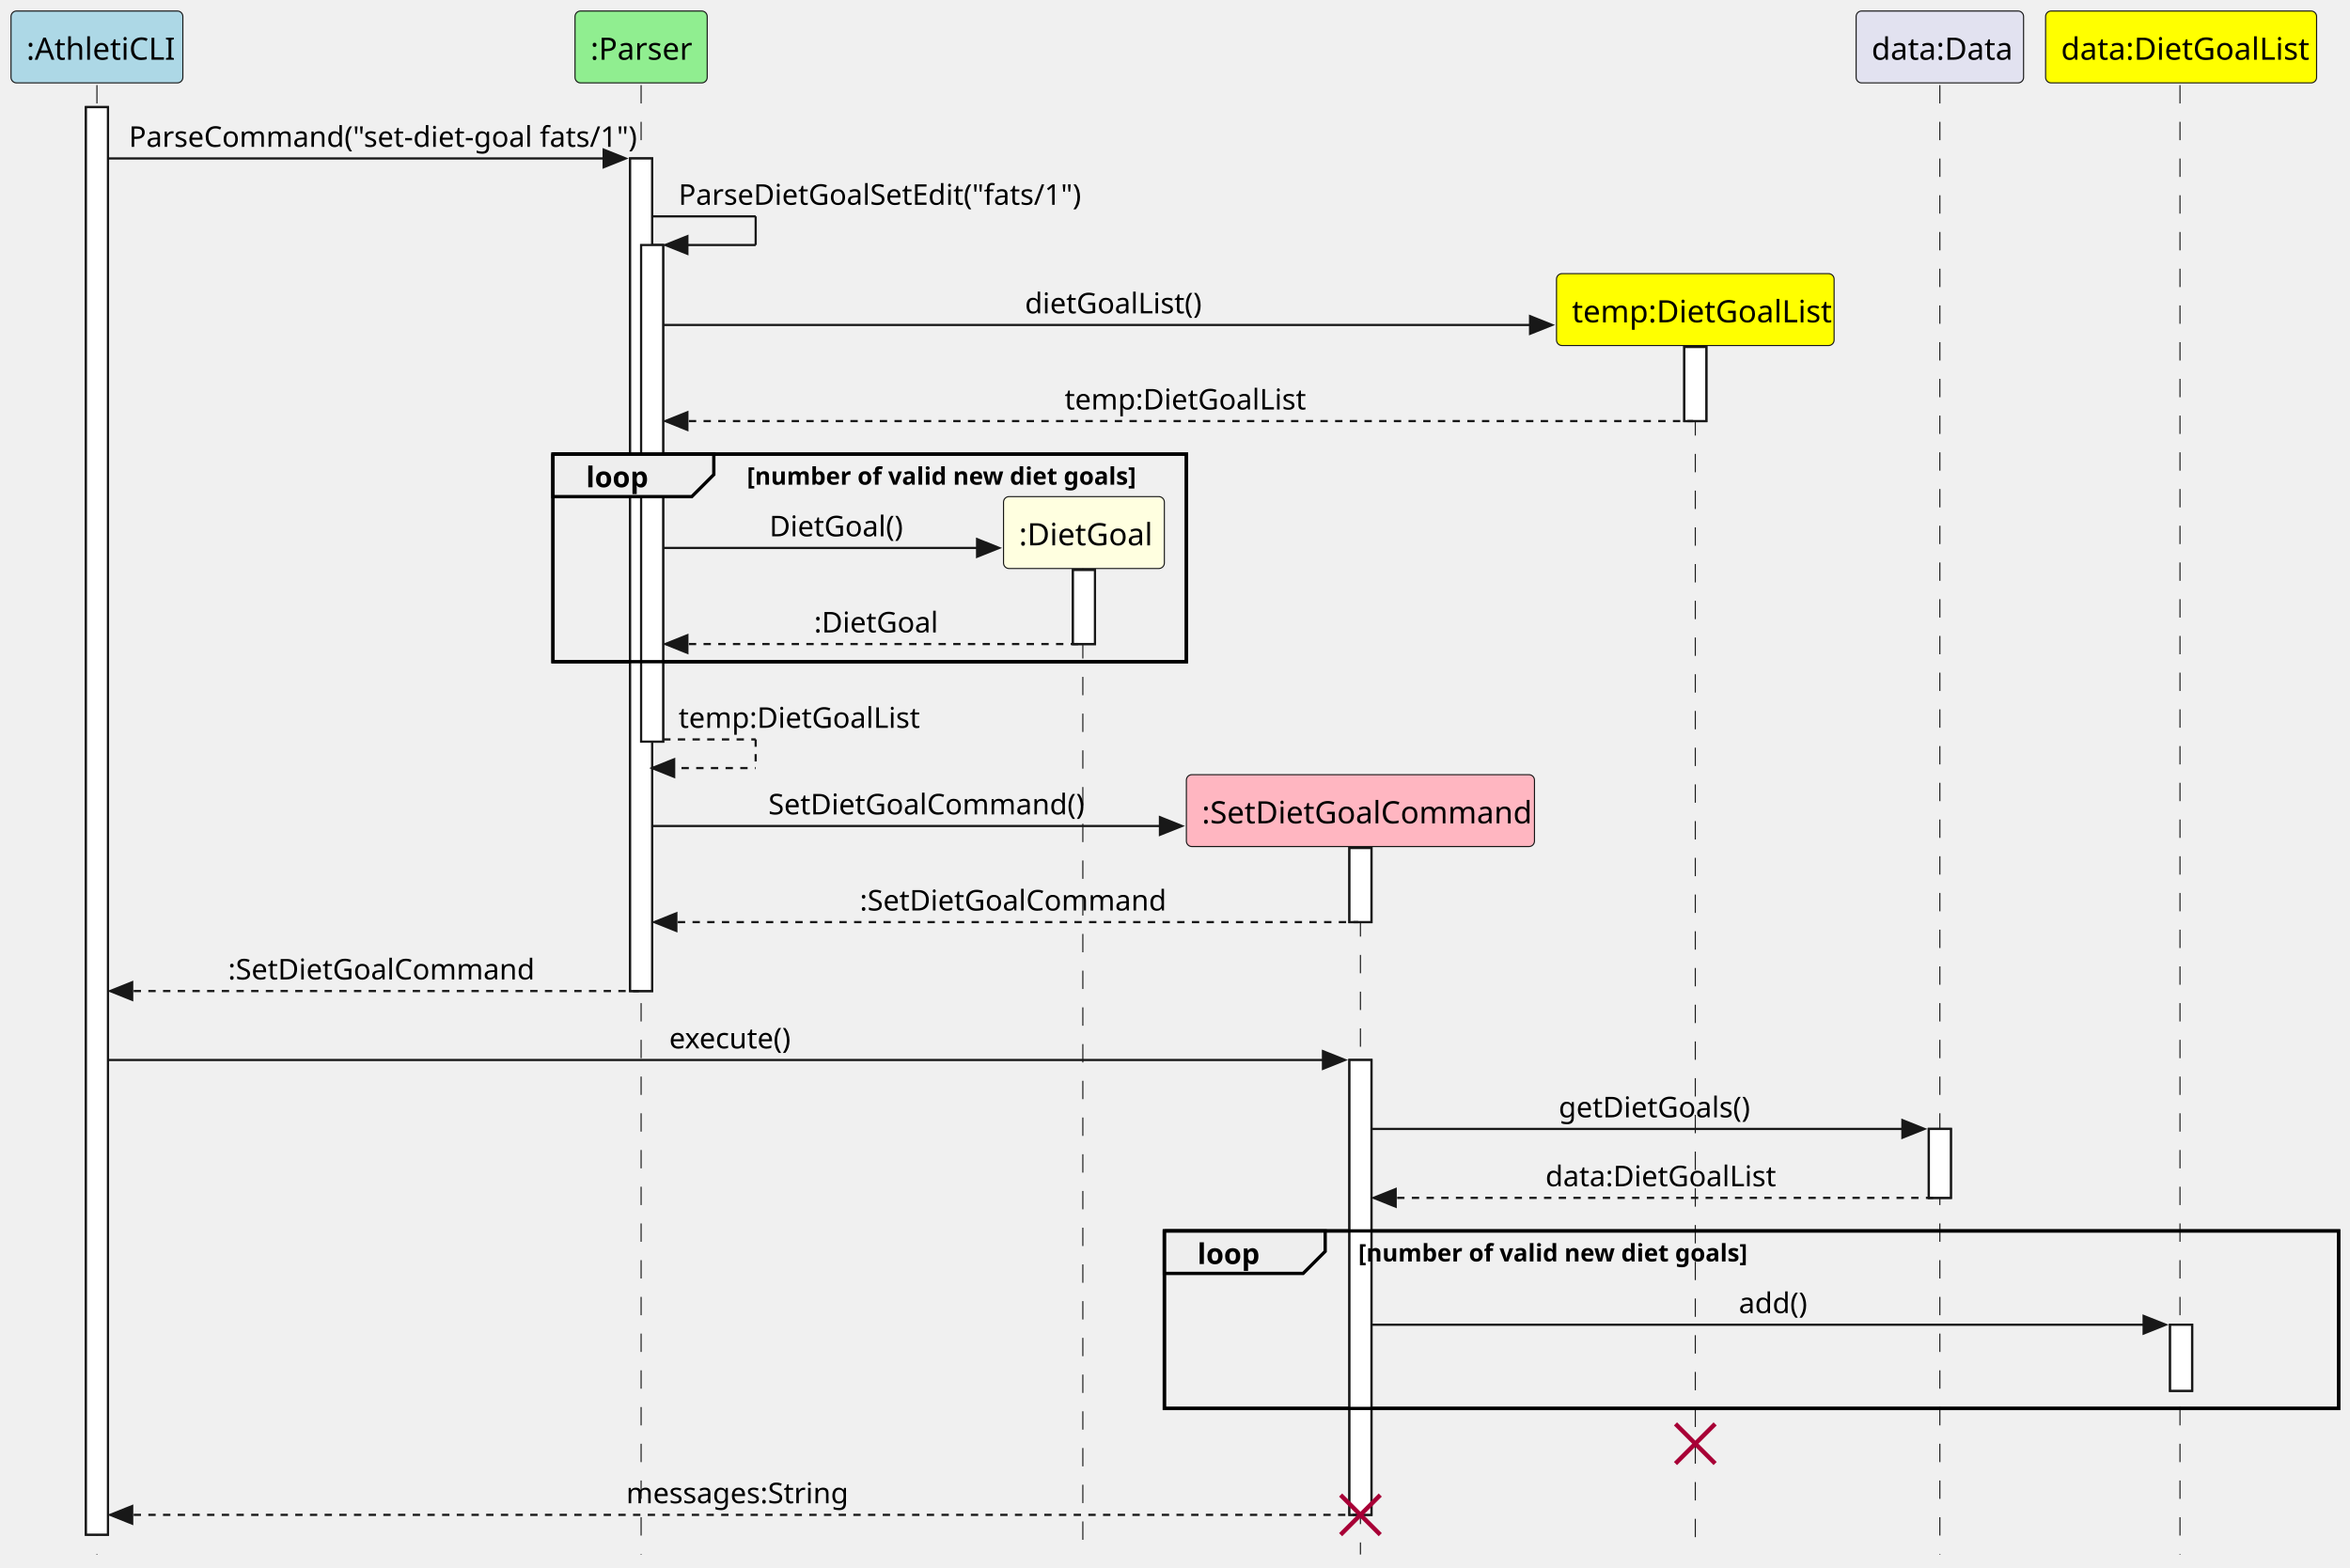
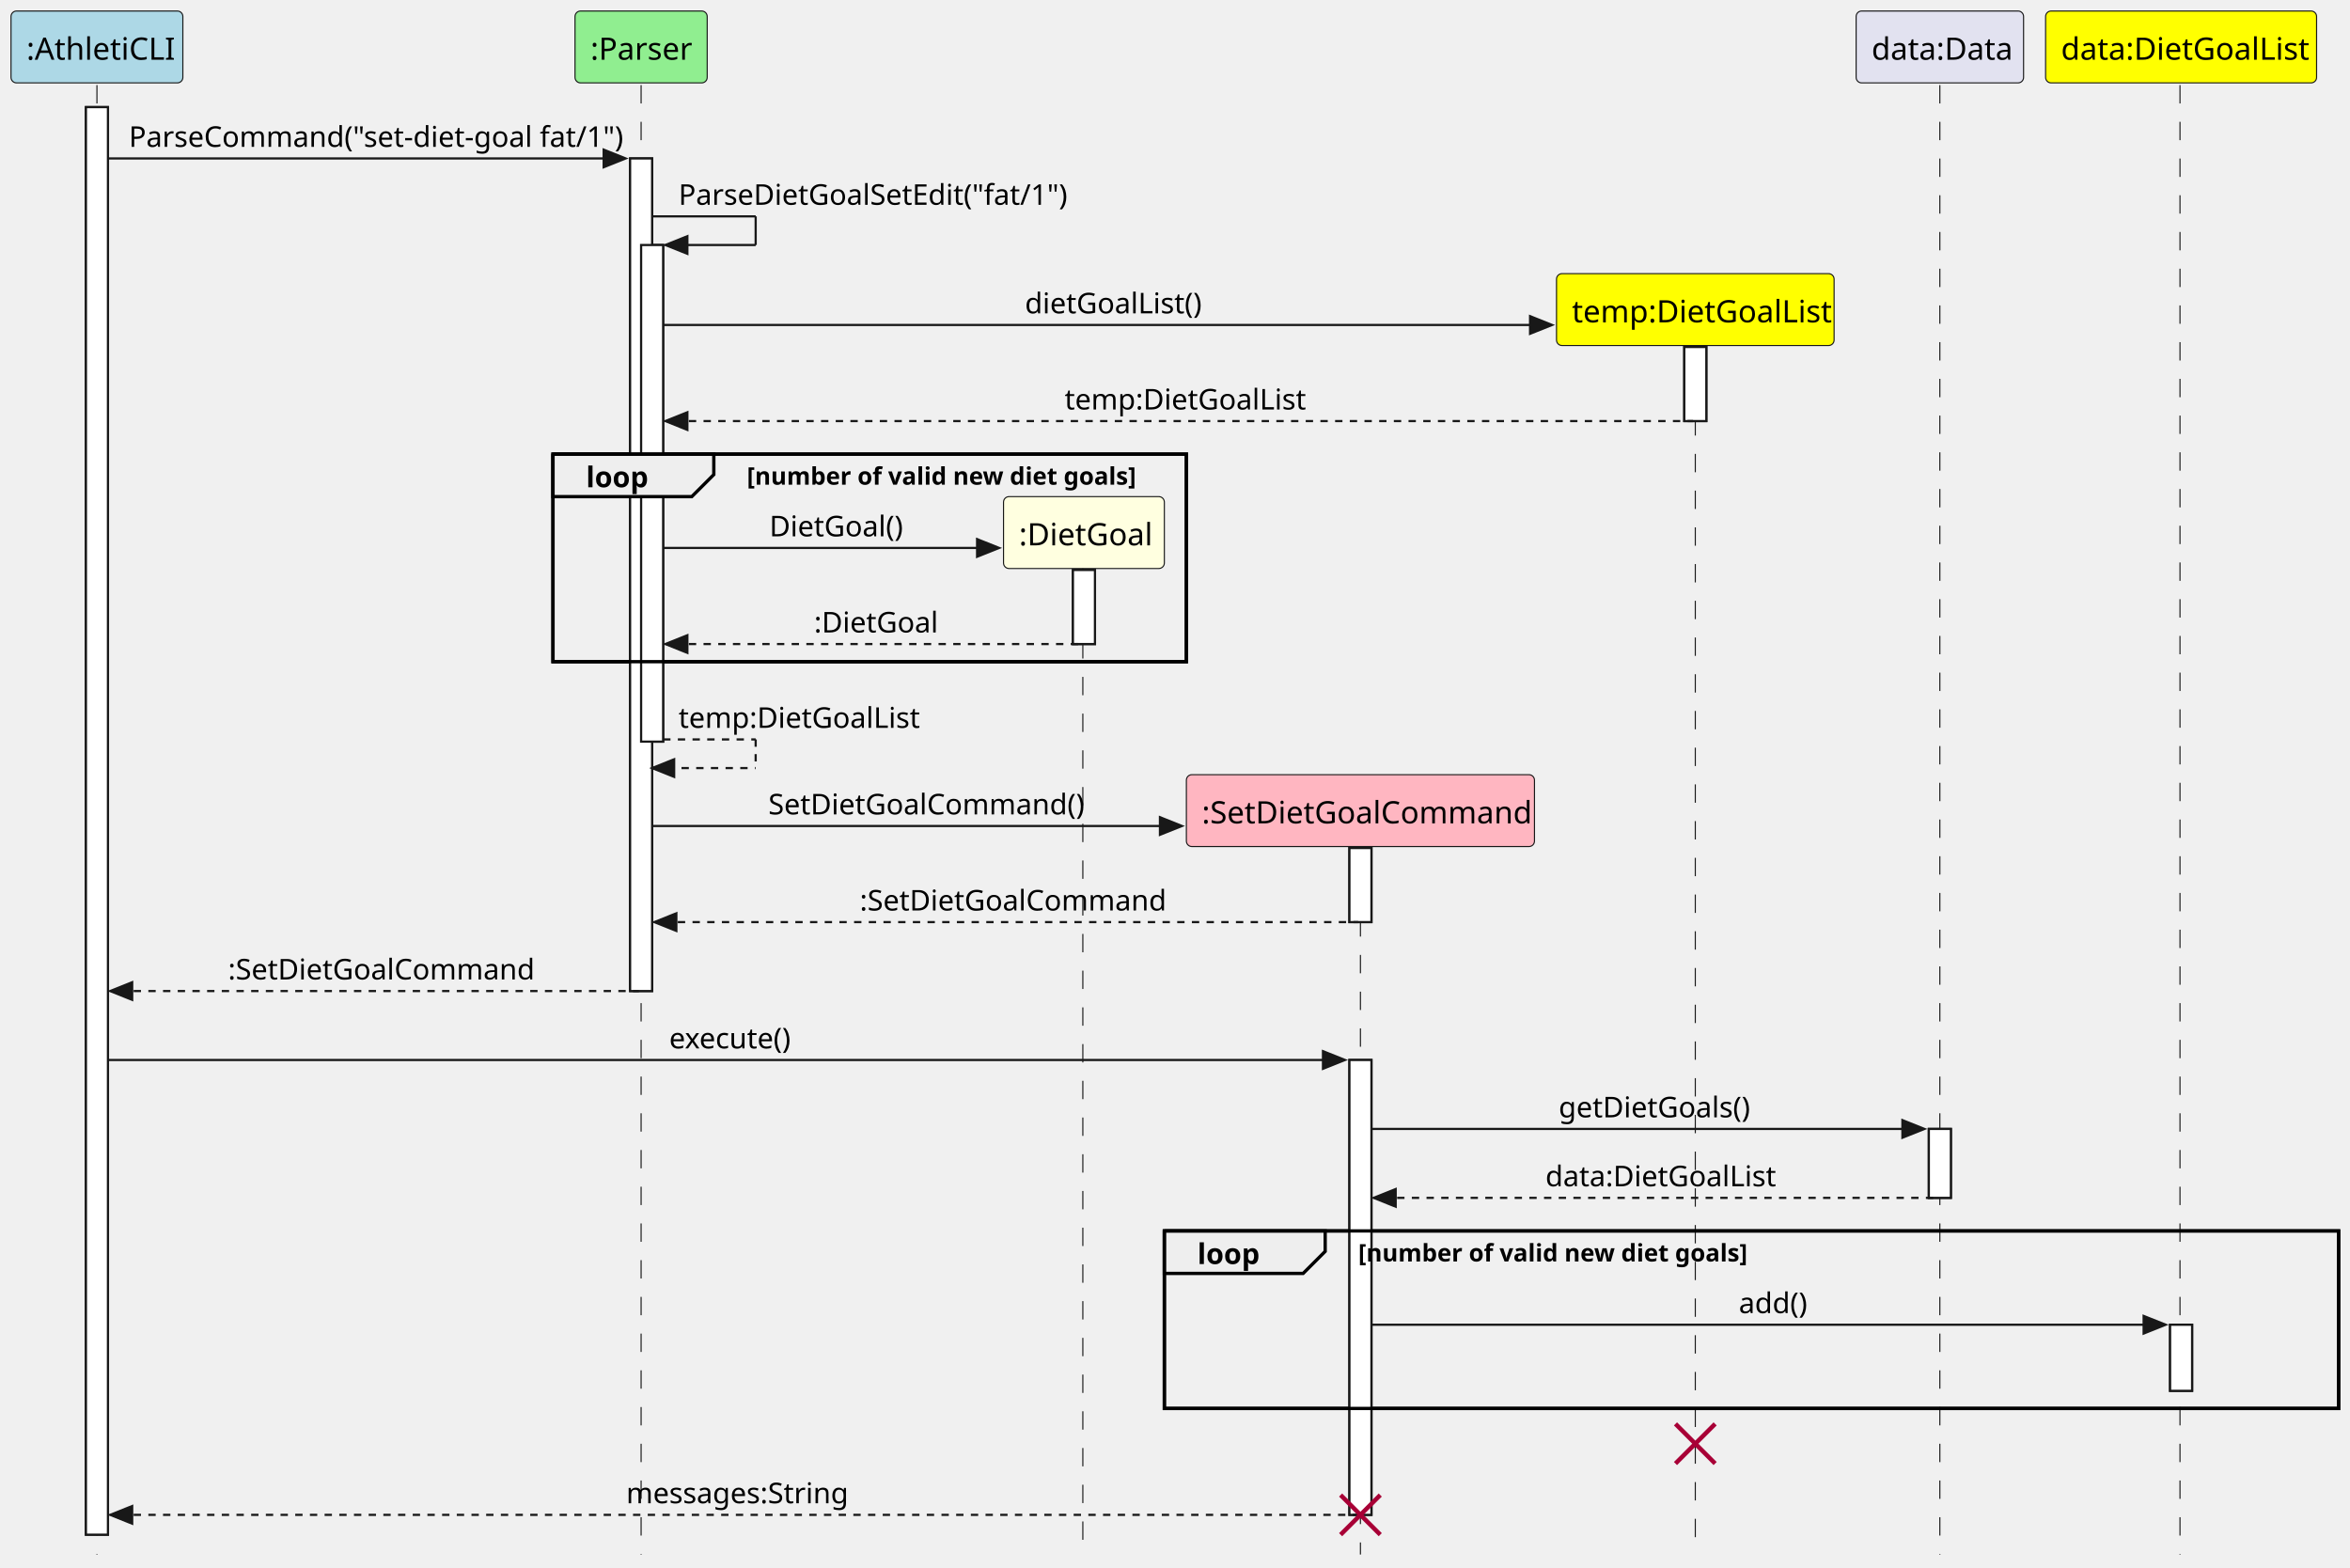
<svg xmlns="http://www.w3.org/2000/svg" contentStyleType="text/css" height="427.2px" preserveAspectRatio="none" style="width:640px;height:427px;background:#FFFFFF;" version="1.1" viewBox="0 0 640 427" width="640.2px" zoomAndPan="magnify">
  <defs />
  <g>
    <rect fill="#FFFFFF" height="388.762" style="stroke:#181818;stroke-width:0.6;" width="6" x="23.4" y="29.173" />
    <rect fill="#FFFFFF" height="226.74" style="stroke:#181818;stroke-width:0.6;" width="6" x="171.6" y="43.147" />
    <rect fill="#FFFFFF" height="135.244" style="stroke:#181818;stroke-width:0.6;" width="6" x="174.6" y="66.722" />
    <rect fill="#FFFFFF" height="20.173" style="stroke:#181818;stroke-width:0.6;" width="6" x="292.2" y="155.218" />
    <rect fill="#FFFFFF" height="20.173" style="stroke:#181818;stroke-width:0.6;" width="6" x="367.5" y="230.94" />
    <rect fill="#FFFFFF" height="123.873" style="stroke:#181818;stroke-width:0.6;" width="6" x="367.5" y="288.662" />
    <rect fill="#FFFFFF" height="20.173" style="stroke:#181818;stroke-width:0.6;" width="6" x="458.7" y="94.496" />
    <rect fill="#FFFFFF" height="18.775" style="stroke:#181818;stroke-width:0.6;" width="6" x="525.3" y="307.437" />
    <rect fill="#FFFFFF" height="18" style="stroke:#181818;stroke-width:0.6;" width="6" x="591" y="360.76" />
    <rect fill="none" height="56.522" style="stroke:#000000;stroke-width:0.9;" width="172.5" x="150.6" y="123.669" />
    <rect fill="none" height="48.349" style="stroke:#000000;stroke-width:0.9;" width="319.8" x="317.1" y="335.211" />
    <line style="stroke:#181818;stroke-width:0.3;stroke-dasharray:5.0,5.0;" x1="26.4" x2="26.4" y1="23.173" y2="423.335" />
    <line style="stroke:#181818;stroke-width:0.3;stroke-dasharray:5.0,5.0;" x1="174.6" x2="174.6" y1="23.173" y2="423.335" />
    <line style="stroke:#181818;stroke-width:0.3;stroke-dasharray:5.0,5.0;" x1="294.9" x2="294.9" y1="154.33" y2="423.335" />
    <line style="stroke:#181818;stroke-width:0.3;stroke-dasharray:5.0,5.0;" x1="370.5" x2="370.5" y1="230.052" y2="423.335" />
    <line style="stroke:#181818;stroke-width:0.3;stroke-dasharray:5.0,5.0;" x1="461.7" x2="461.7" y1="93.608" y2="423.335" />
    <line style="stroke:#181818;stroke-width:0.3;stroke-dasharray:5.0,5.0;" x1="528.3" x2="528.3" y1="23.173" y2="423.335" />
    <line style="stroke:#181818;stroke-width:0.3;stroke-dasharray:5.0,5.0;" x1="593.7" x2="593.7" y1="23.173" y2="423.335" />
    <rect fill="#ADD8E6" height="19.573" rx="1.5" ry="1.5" style="stroke:#181818;stroke-width:0.3;" width="46.8" x="3" y="3" />
    <text fill="#000000" font-family="sans-serif" font-size="8.4" lengthAdjust="spacing" textLength="38.4" x="7.2" y="16.265">:AthletiCLI</text>
    <rect fill="#90EE90" height="19.573" rx="1.5" ry="1.5" style="stroke:#181818;stroke-width:0.3;" width="36" x="156.6" y="3" />
    <text fill="#000000" font-family="sans-serif" font-size="8.4" lengthAdjust="spacing" textLength="27.6" x="160.8" y="16.265">:Parser</text>
    <rect fill="#E2E2F0" height="19.573" rx="1.5" ry="1.5" style="stroke:#181818;stroke-width:0.3;" width="45.6" x="505.5" y="3" />
    <text fill="#000000" font-family="sans-serif" font-size="8.4" lengthAdjust="spacing" textLength="37.2" x="509.7" y="16.265">data:Data</text>
    <rect fill="#FFFF00" height="19.573" rx="1.5" ry="1.5" style="stroke:#181818;stroke-width:0.3;" width="73.8" x="557.1" y="3" />
    <text fill="#000000" font-family="sans-serif" font-size="8.4" lengthAdjust="spacing" textLength="65.4" x="561.3" y="16.265">data:DietGoalList</text>
    <rect fill="#FFFFFF" height="388.762" style="stroke:#181818;stroke-width:0.6;" width="6" x="23.4" y="29.173" />
    <rect fill="#FFFFFF" height="226.74" style="stroke:#181818;stroke-width:0.6;" width="6" x="171.6" y="43.147" />
    <rect fill="#FFFFFF" height="135.244" style="stroke:#181818;stroke-width:0.6;" width="6" x="174.6" y="66.722" />
    <rect fill="#FFFFFF" height="20.173" style="stroke:#181818;stroke-width:0.6;" width="6" x="292.2" y="155.218" />
    <rect fill="#FFFFFF" height="20.173" style="stroke:#181818;stroke-width:0.6;" width="6" x="367.5" y="230.94" />
    <rect fill="#FFFFFF" height="123.873" style="stroke:#181818;stroke-width:0.6;" width="6" x="367.5" y="288.662" />
    <rect fill="#FFFFFF" height="20.173" style="stroke:#181818;stroke-width:0.6;" width="6" x="458.7" y="94.496" />
    <rect fill="#FFFFFF" height="18.775" style="stroke:#181818;stroke-width:0.6;" width="6" x="525.3" y="307.437" />
    <rect fill="#FFFFFF" height="18" style="stroke:#181818;stroke-width:0.6;" width="6" x="591" y="360.76" />
    <polygon fill="#181818" points="164.4,40.747,170.4,43.147,164.4,45.547" style="stroke:#181818;stroke-width:0.6;" />
    <line style="stroke:#181818;stroke-width:0.6;" x1="29.4" x2="168" y1="43.147" y2="43.147" />
-     <text fill="#000000" font-family="sans-serif" font-size="7.8" lengthAdjust="spacing" textLength="130.8" x="35.1" y="39.99">ParseCommand("set-diet-goal fats/1")</text>
+     <text fill="#000000" font-family="sans-serif" font-size="7.8" lengthAdjust="spacing" textLength="130.8" x="35.1" y="39.99">ParseCommand("set-diet-goal fat/1")</text>
    <line style="stroke:#181818;stroke-width:0.6;" x1="177.6" x2="205.8" y1="58.922" y2="58.922" />
    <line style="stroke:#181818;stroke-width:0.6;" x1="205.8" x2="205.8" y1="58.922" y2="66.722" />
    <line style="stroke:#181818;stroke-width:0.6;" x1="181.2" x2="205.8" y1="66.722" y2="66.722" />
    <polygon fill="#181818" points="187.2,64.322,181.2,66.722,187.2,69.122" style="stroke:#181818;stroke-width:0.6;" />
-     <text fill="#000000" font-family="sans-serif" font-size="7.8" lengthAdjust="spacing" textLength="106.2" x="184.8" y="55.764">ParseDietGoalSetEdit("fats/1")</text>
+     <text fill="#000000" font-family="sans-serif" font-size="7.8" lengthAdjust="spacing" textLength="106.2" x="184.8" y="55.764">ParseDietGoalSetEdit("fat/1")</text>
    <polygon fill="#181818" points="416.7,86.097,422.7,88.496,416.7,90.897" style="stroke:#181818;stroke-width:0.6;" />
    <line style="stroke:#181818;stroke-width:0.6;" x1="180.6" x2="420.3" y1="88.496" y2="88.496" />
    <text fill="#000000" font-family="sans-serif" font-size="7.8" lengthAdjust="spacing" textLength="46.2" x="279.15" y="85.339">dietGoalList()</text>
    <rect fill="#FFFF00" height="19.573" rx="1.5" ry="1.5" style="stroke:#181818;stroke-width:0.3;" width="75.6" x="423.9" y="74.522" />
    <text fill="#000000" font-family="sans-serif" font-size="8.4" lengthAdjust="spacing" textLength="67.2" x="428.1" y="87.786">temp:DietGoalList</text>
    <polygon fill="#181818" points="187.2,112.269,181.2,114.669,187.2,117.069" style="stroke:#181818;stroke-width:0.6;" />
    <line style="stroke:#181818;stroke-width:0.6;stroke-dasharray:2.0,2.0;" x1="183.6" x2="461.1" y1="114.669" y2="114.669" />
    <text fill="#000000" font-family="sans-serif" font-size="7.8" lengthAdjust="spacing" textLength="62.4" x="289.95" y="111.511">temp:DietGoalList</text>
    <path d="M150.6,123.669 L194.4,123.669 L194.4,129.244 L188.4,135.244 L150.6,135.244 L150.6,123.669 " fill="#EEEEEE" style="stroke:#000000;stroke-width:0.9;" />
    <rect fill="none" height="56.522" style="stroke:#000000;stroke-width:0.9;" width="172.5" x="150.6" y="123.669" />
    <text fill="#000000" font-family="sans-serif" font-size="7.8" font-weight="bold" lengthAdjust="spacing" textLength="16.8" x="159.6" y="132.686">loop</text>
    <text fill="#000000" font-family="sans-serif" font-size="6.6" font-weight="bold" lengthAdjust="spacing" textLength="106.8" x="203.4" y="131.991">[number of valid new diet goals]</text>
    <polygon fill="#181818" points="266.1,146.818,272.1,149.218,266.1,151.618" style="stroke:#181818;stroke-width:0.6;" />
    <line style="stroke:#181818;stroke-width:0.6;" x1="180.6" x2="269.7" y1="149.218" y2="149.218" />
    <text fill="#000000" font-family="sans-serif" font-size="7.8" lengthAdjust="spacing" textLength="34.8" x="209.55" y="146.061">DietGoal()</text>
    <rect fill="#FFFFE0" height="19.573" rx="1.5" ry="1.5" style="stroke:#181818;stroke-width:0.3;" width="43.8" x="273.3" y="135.244" />
    <text fill="#000000" font-family="sans-serif" font-size="8.4" lengthAdjust="spacing" textLength="35.4" x="277.5" y="148.508">:DietGoal</text>
    <polygon fill="#181818" points="187.2,172.991,181.2,175.391,187.2,177.791" style="stroke:#181818;stroke-width:0.6;" />
    <line style="stroke:#181818;stroke-width:0.6;stroke-dasharray:2.0,2.0;" x1="183.6" x2="294.6" y1="175.391" y2="175.391" />
    <text fill="#000000" font-family="sans-serif" font-size="7.8" lengthAdjust="spacing" textLength="32.4" x="221.7" y="172.233">:DietGoal</text>
    <line style="stroke:#181818;stroke-width:0.6;stroke-dasharray:2.0,2.0;" x1="180.6" x2="205.8" y1="201.366" y2="201.366" />
    <line style="stroke:#181818;stroke-width:0.6;stroke-dasharray:2.0,2.0;" x1="205.8" x2="205.8" y1="201.366" y2="209.166" />
    <line style="stroke:#181818;stroke-width:0.6;stroke-dasharray:2.0,2.0;" x1="177.6" x2="205.8" y1="209.166" y2="209.166" />
    <polygon fill="#181818" points="183.6,206.766,177.6,209.166,183.6,211.566" style="stroke:#181818;stroke-width:0.6;" />
    <text fill="#000000" font-family="sans-serif" font-size="7.8" lengthAdjust="spacing" textLength="62.4" x="184.8" y="198.208">temp:DietGoalList</text>
    <polygon fill="#181818" points="315.9,222.54,321.9,224.94,315.9,227.34" style="stroke:#181818;stroke-width:0.6;" />
    <line style="stroke:#181818;stroke-width:0.6;" x1="177.6" x2="319.5" y1="224.94" y2="224.94" />
    <text fill="#000000" font-family="sans-serif" font-size="7.8" lengthAdjust="spacing" textLength="82.2" x="209.25" y="221.783">SetDietGoalCommand()</text>
    <rect fill="#FFB6C1" height="19.573" rx="1.5" ry="1.5" style="stroke:#181818;stroke-width:0.3;" width="94.8" x="323.1" y="210.966" />
    <text fill="#000000" font-family="sans-serif" font-size="8.4" lengthAdjust="spacing" textLength="86.4" x="327.3" y="224.23">:SetDietGoalCommand</text>
    <polygon fill="#181818" points="184.2,248.713,178.2,251.113,184.2,253.513" style="stroke:#181818;stroke-width:0.6;" />
    <line style="stroke:#181818;stroke-width:0.6;stroke-dasharray:2.0,2.0;" x1="180.6" x2="369.9" y1="251.113" y2="251.113" />
    <text fill="#000000" font-family="sans-serif" font-size="7.8" lengthAdjust="spacing" textLength="79.8" x="234.15" y="247.955">:SetDietGoalCommand</text>
    <polygon fill="#181818" points="36,267.488,30,269.887,36,272.288" style="stroke:#181818;stroke-width:0.6;" />
    <line style="stroke:#181818;stroke-width:0.6;stroke-dasharray:2.0,2.0;" x1="32.4" x2="174" y1="269.887" y2="269.887" />
    <text fill="#000000" font-family="sans-serif" font-size="7.8" lengthAdjust="spacing" textLength="79.8" x="62.1" y="266.73">:SetDietGoalCommand</text>
    <polygon fill="#181818" points="360.3,286.262,366.3,288.662,360.3,291.062" style="stroke:#181818;stroke-width:0.6;" />
    <line style="stroke:#181818;stroke-width:0.6;" x1="29.4" x2="363.9" y1="288.662" y2="288.662" />
    <text fill="#000000" font-family="sans-serif" font-size="7.8" lengthAdjust="spacing" textLength="32.4" x="182.25" y="285.505">execute()</text>
    <polygon fill="#181818" points="518.1,305.037,524.1,307.437,518.1,309.837" style="stroke:#181818;stroke-width:0.6;" />
    <line style="stroke:#181818;stroke-width:0.6;" x1="373.5" x2="521.7" y1="307.437" y2="307.437" />
    <text fill="#000000" font-family="sans-serif" font-size="7.8" lengthAdjust="spacing" textLength="49.8" x="424.5" y="304.279">getDietGoals()</text>
    <polygon fill="#181818" points="380.1,323.811,374.1,326.211,380.1,328.611" style="stroke:#181818;stroke-width:0.6;" />
    <line style="stroke:#181818;stroke-width:0.6;stroke-dasharray:2.0,2.0;" x1="376.5" x2="527.7" y1="326.211" y2="326.211" />
    <text fill="#000000" font-family="sans-serif" font-size="7.8" lengthAdjust="spacing" textLength="60" x="420.9" y="323.054">data:DietGoalList</text>
    <path d="M317.1,335.211 L360.9,335.211 L360.9,340.786 L354.9,346.786 L317.1,346.786 L317.1,335.211 " fill="#EEEEEE" style="stroke:#000000;stroke-width:0.9;" />
    <rect fill="none" height="48.349" style="stroke:#000000;stroke-width:0.9;" width="319.8" x="317.1" y="335.211" />
    <text fill="#000000" font-family="sans-serif" font-size="7.8" font-weight="bold" lengthAdjust="spacing" textLength="16.8" x="326.1" y="344.228">loop</text>
    <text fill="#000000" font-family="sans-serif" font-size="6.6" font-weight="bold" lengthAdjust="spacing" textLength="106.8" x="369.9" y="343.533">[number of valid new diet goals]</text>
    <polygon fill="#181818" points="583.8,358.361,589.8,360.76,583.8,363.161" style="stroke:#181818;stroke-width:0.6;" />
    <line style="stroke:#181818;stroke-width:0.6;" x1="373.5" x2="587.4" y1="360.76" y2="360.76" />
    <text fill="#000000" font-family="sans-serif" font-size="7.8" lengthAdjust="spacing" textLength="17.4" x="473.55" y="357.603">add()</text>
    <line style="stroke:#A80036;stroke-width:1.2;" x1="456.3" x2="467.1" y1="387.76" y2="398.56" />
    <line style="stroke:#A80036;stroke-width:1.2;" x1="456.3" x2="467.1" y1="398.56" y2="387.76" />
    <polygon fill="#181818" points="36,410.135,30,412.535,36,414.935" style="stroke:#181818;stroke-width:0.6;" />
    <line style="stroke:#181818;stroke-width:0.6;stroke-dasharray:2.0,2.0;" x1="32.4" x2="369.9" y1="412.535" y2="412.535" />
    <text fill="#000000" font-family="sans-serif" font-size="7.8" lengthAdjust="spacing" textLength="58.8" x="170.55" y="409.377">messages:String</text>
    <line style="stroke:#A80036;stroke-width:1.2;" x1="365.1" x2="375.9" y1="407.135" y2="417.935" />
    <line style="stroke:#A80036;stroke-width:1.2;" x1="365.1" x2="375.9" y1="417.935" y2="407.135" />
  </g>
</svg>
